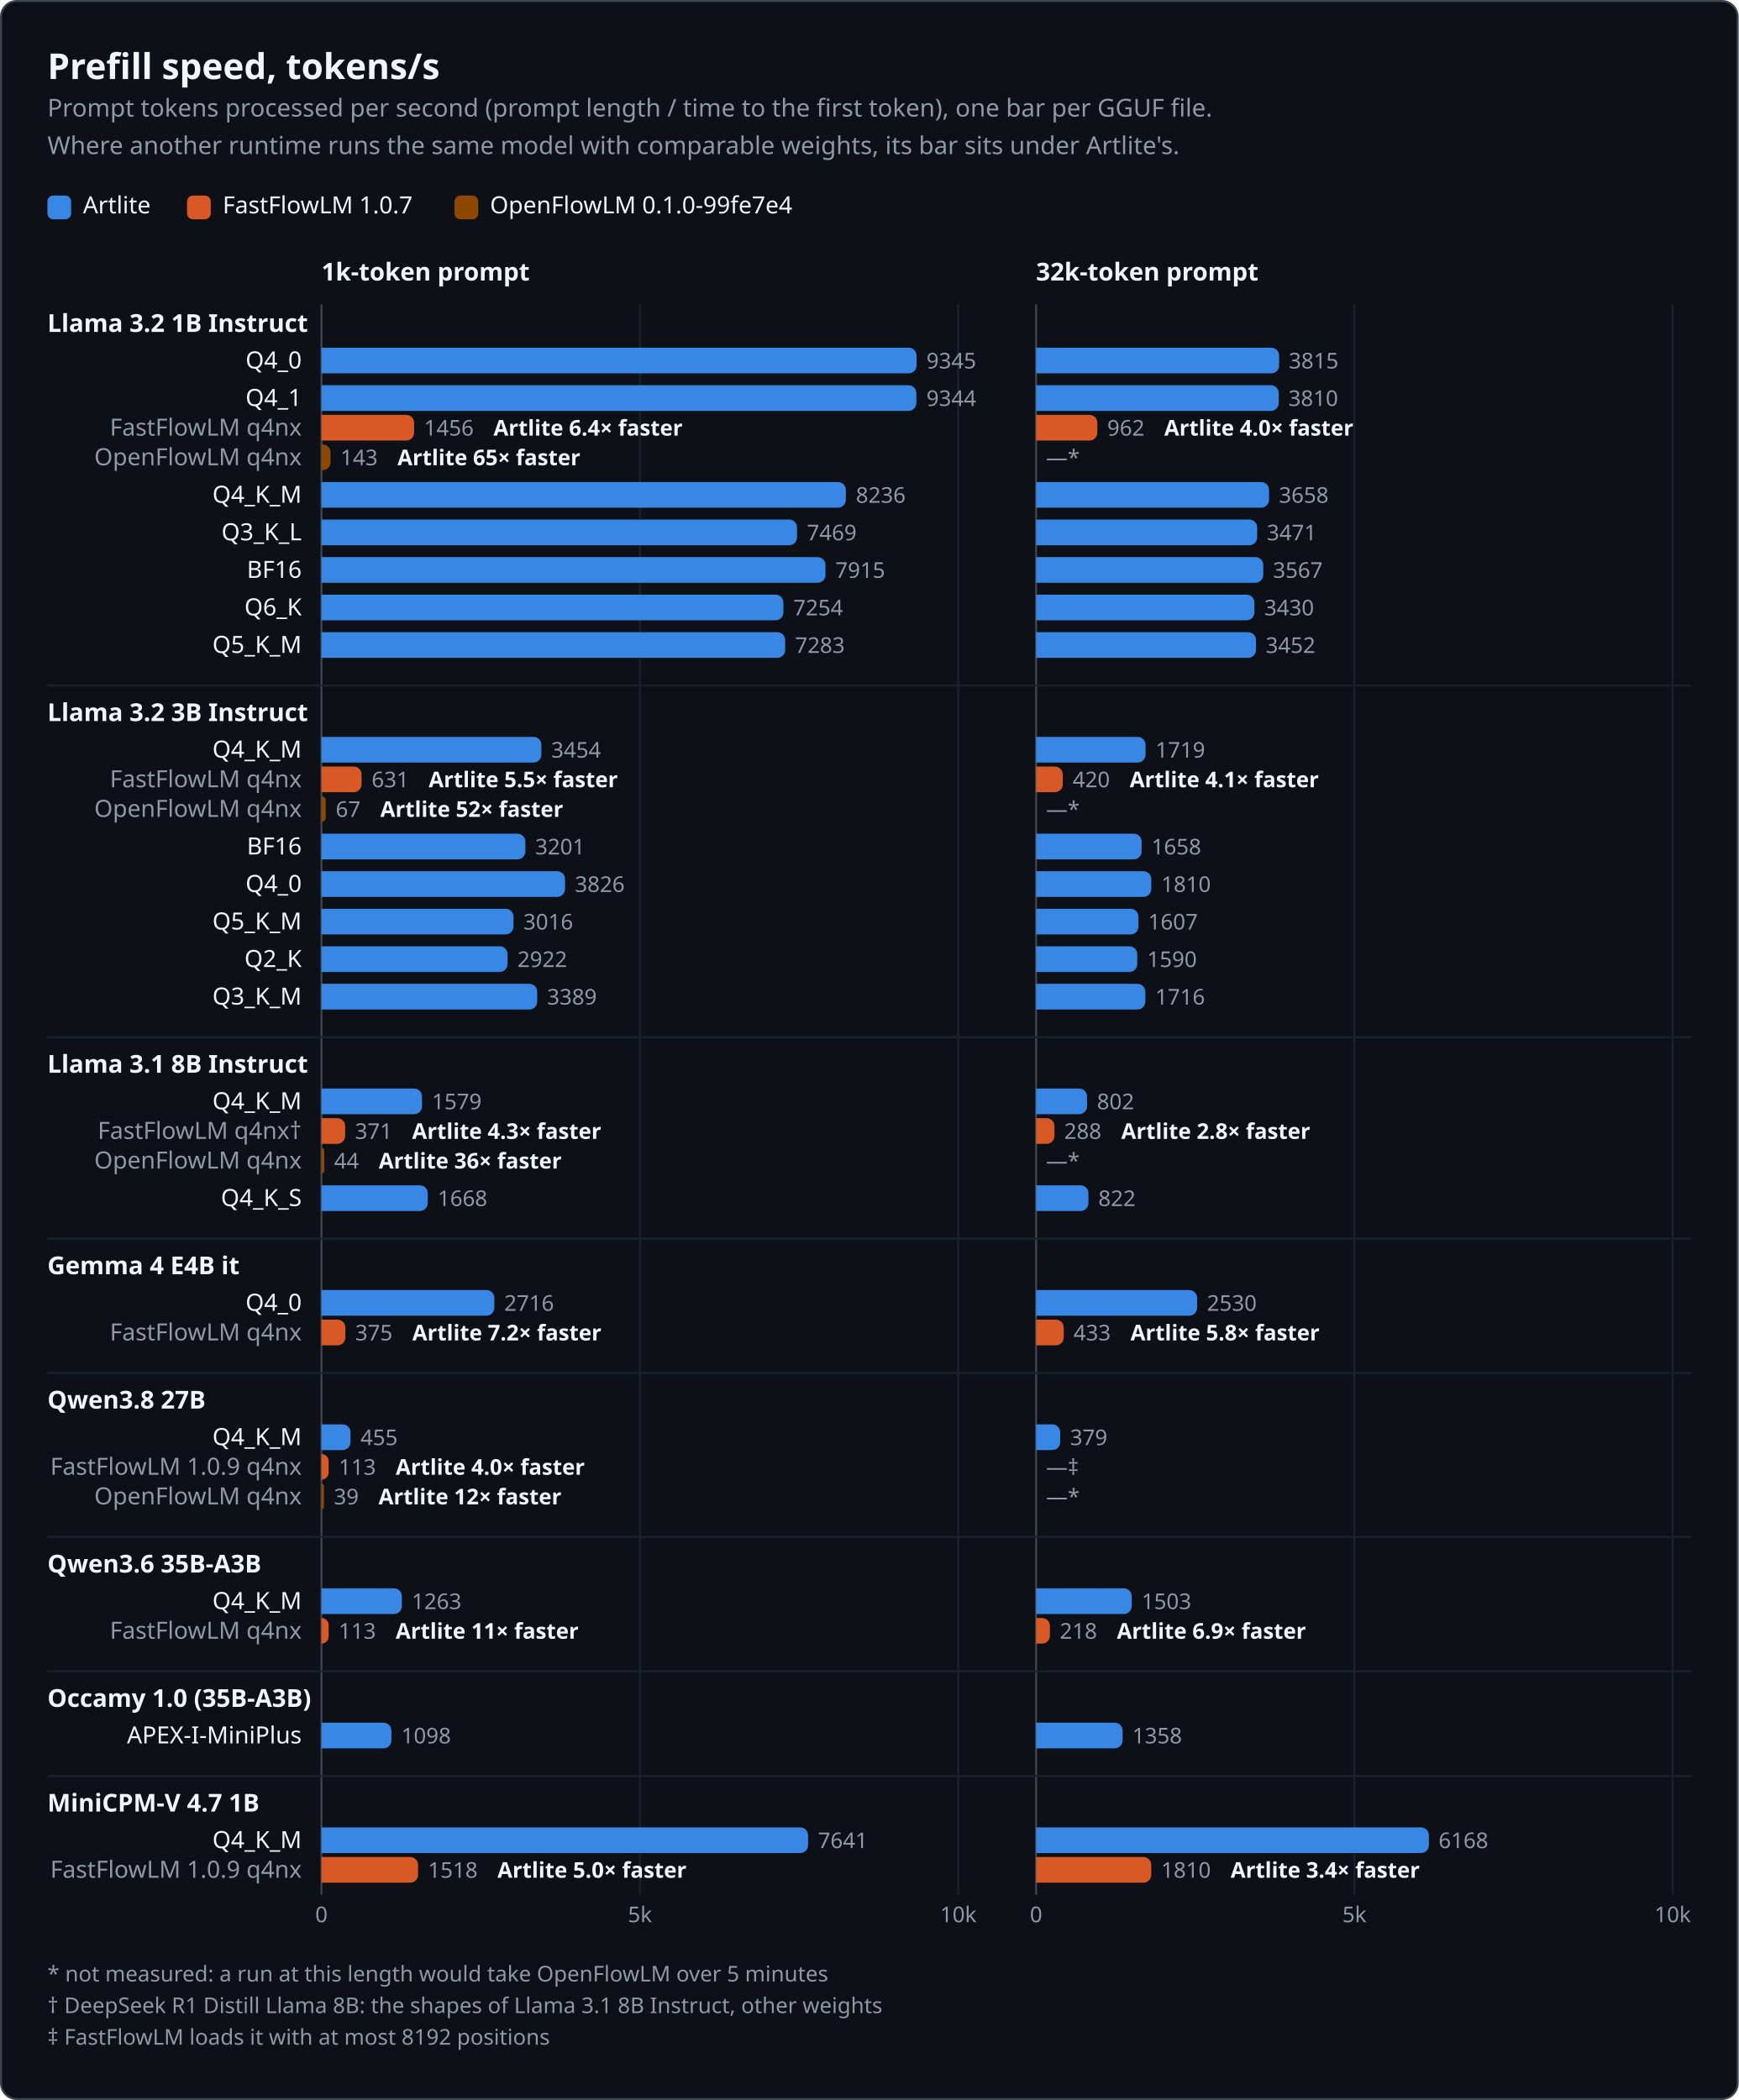
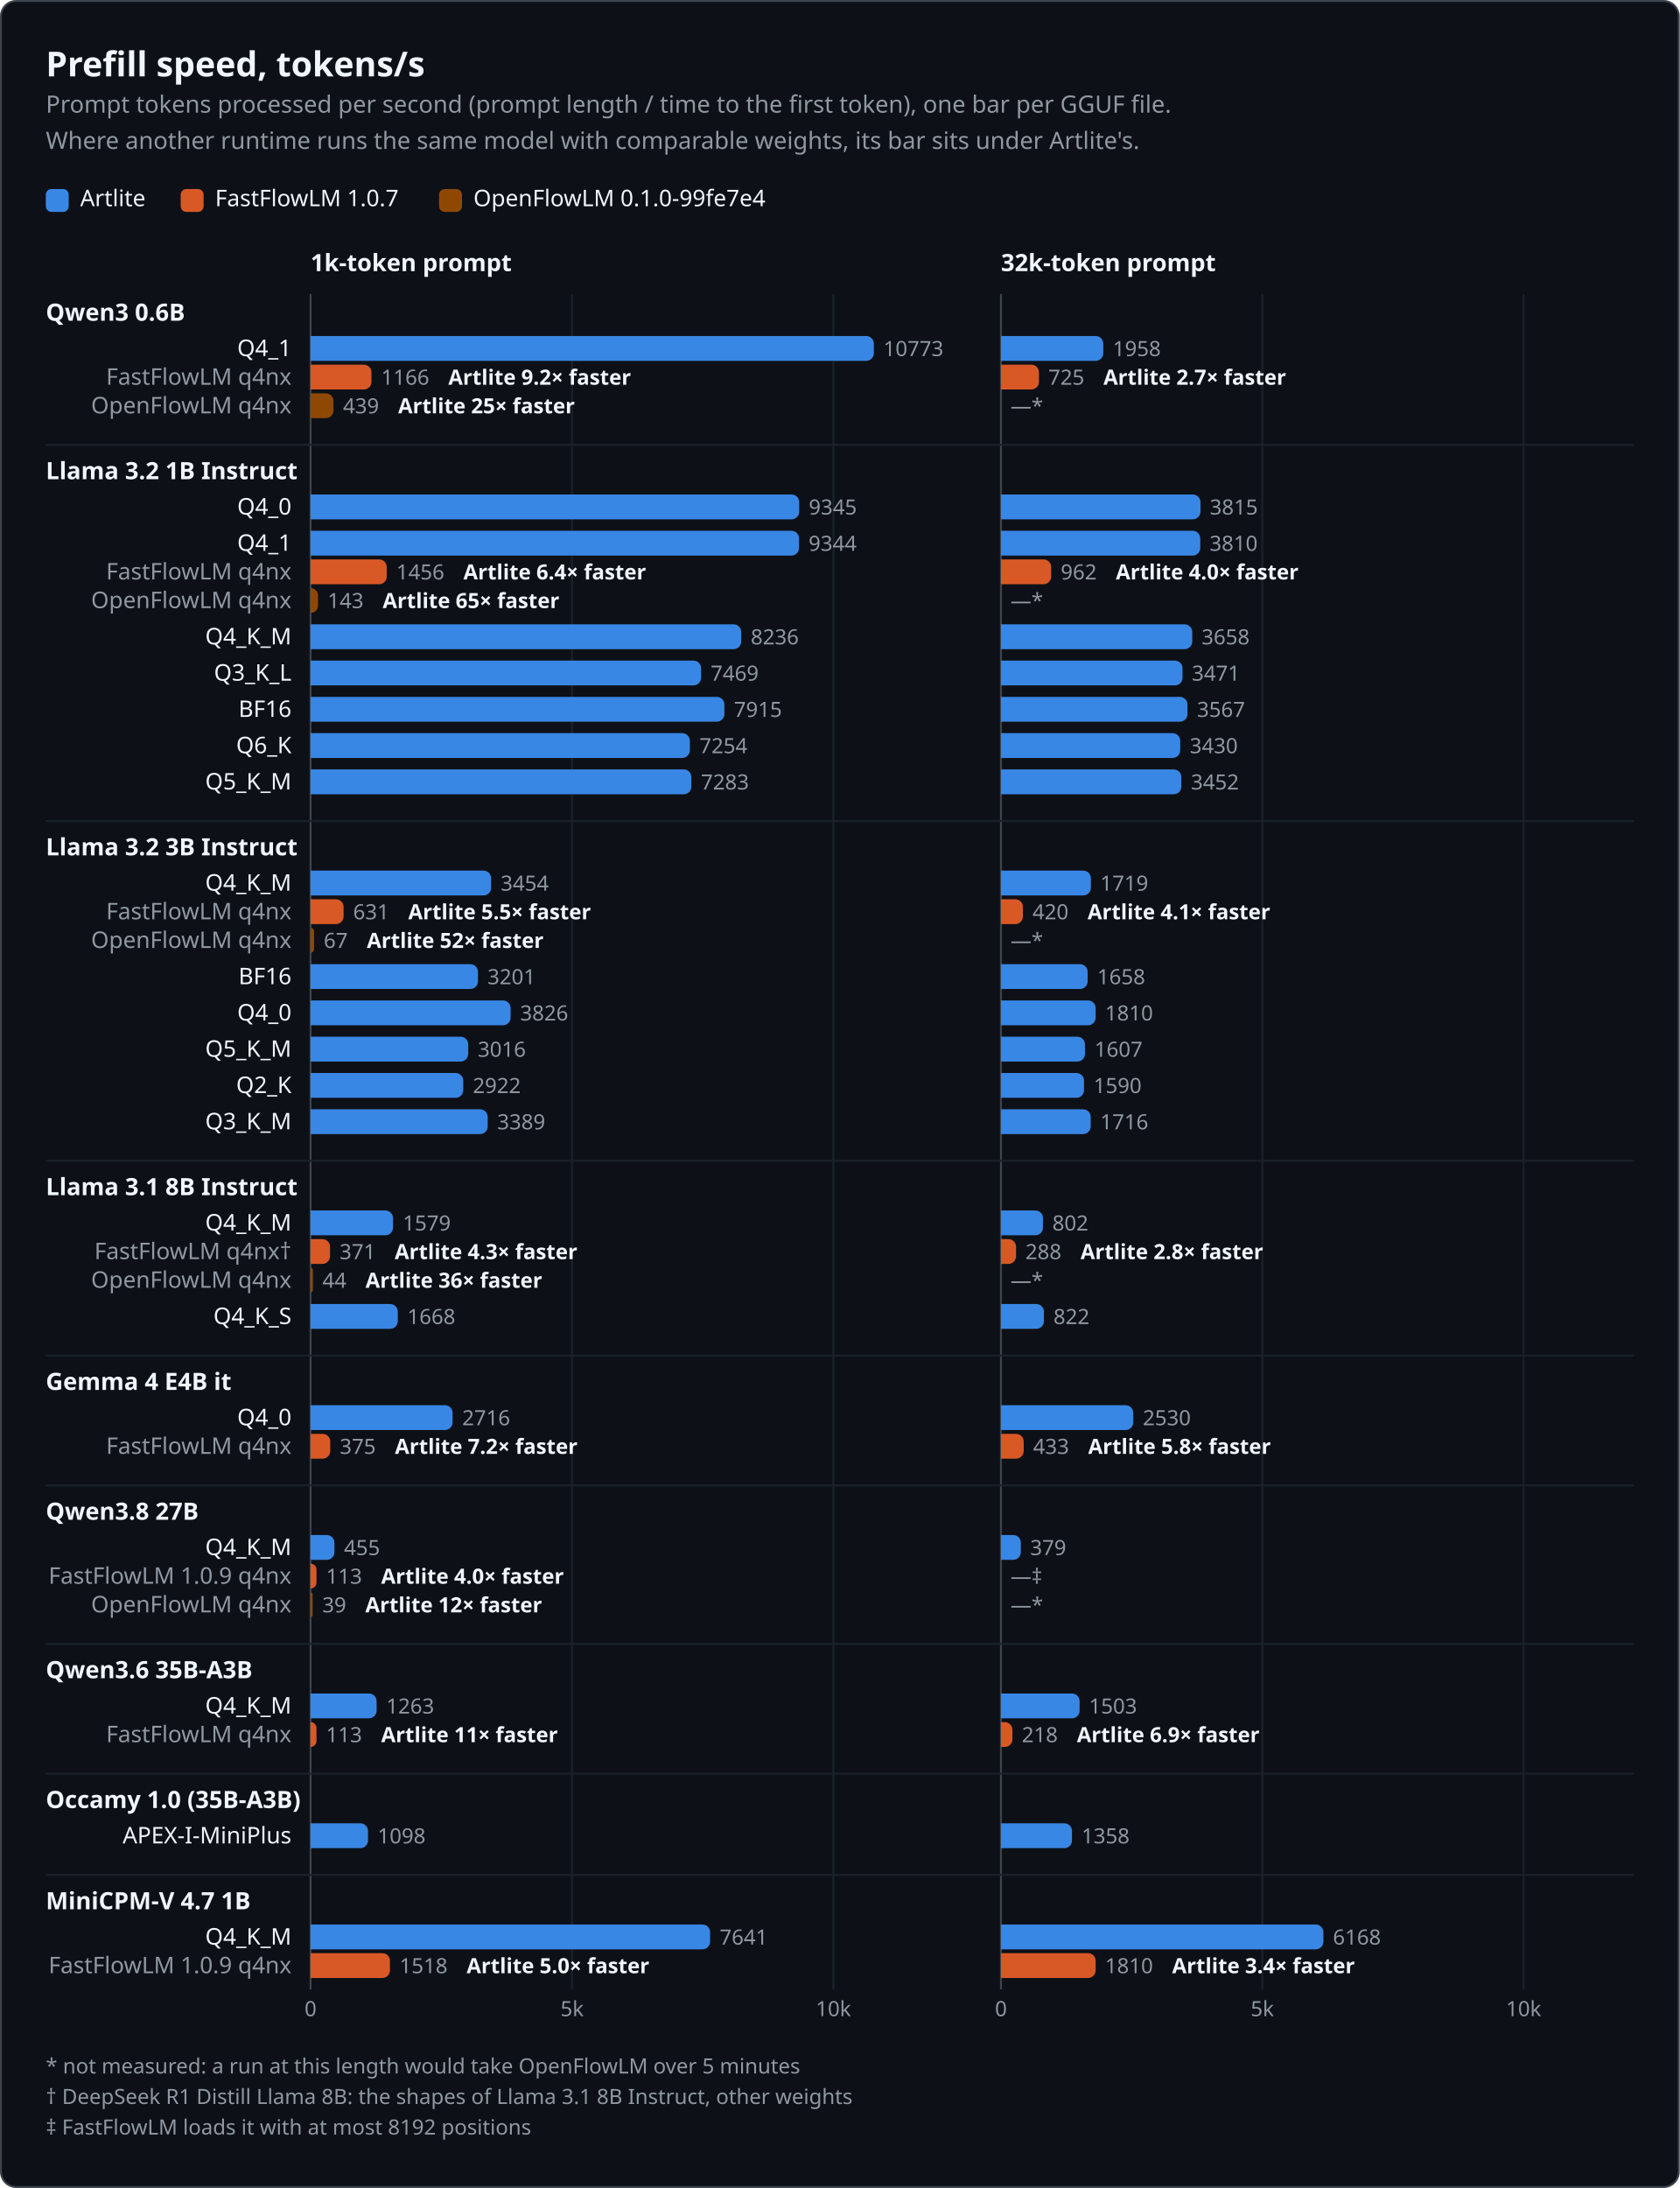
- <svg xmlns="http://www.w3.org/2000/svg" width="880" height="1063" viewBox="0 0 880 1063" role="img" aria-labelledby="t d">
+ <svg xmlns="http://www.w3.org/2000/svg" width="880" height="1146" viewBox="0 0 880 1146" role="img" aria-labelledby="t d">
  <style>text{font-family:-apple-system, BlinkMacSystemFont, "Segoe UI", "Noto Sans", Helvetica, Arial, sans-serif;font-size:11px;fill:#9198a1;font-variant-numeric:tabular-nums}.title{font-size:18px;font-weight:600;fill:#f0f6fc}.sub{font-size:12.5px}.h{font-size:12.5px;font-weight:600;fill:#f0f6fc}.lbl{font-size:12px;fill:#f0f6fc}.lbl2{font-size:12px}.strong{font-weight:600;fill:#f0f6fc}.muted{fill:#6e7681}.small{font-size:10px}.halo{paint-order:stroke;stroke:#0d1117;stroke-width:3px;stroke-linejoin:round}.grid{stroke:#1b2129}.axis{stroke:#3d444d}.guide{stroke:#2d333b}.bracket{stroke:#9198a1;fill:none}.ft{fill:#1c5cab}.detail{font-size:12px;font-weight:400;fill:#9198a1}.tile{fill:#1b2129;stroke:#9198a1;stroke-width:1}.cut{stroke:#9198a1;stroke-width:.75;fill:none}.f0{fill:#3987e5}.l0{stroke:#3987e5;stroke-width:2;fill:none;stroke-linejoin:round;stroke-linecap:round}.d0{fill:#3987e5;stroke:#0d1117;stroke-width:1.5}.b0{fill:#3987e5;fill-opacity:.16}.f1{fill:#d95926}.l1{stroke:#d95926;stroke-width:2;fill:none;stroke-linejoin:round;stroke-linecap:round}.d1{fill:#d95926;stroke:#0d1117;stroke-width:1.5}.b1{fill:#d95926;fill-opacity:.16}.f2{fill:#199e70}.l2{stroke:#199e70;stroke-width:2;fill:none;stroke-linejoin:round;stroke-linecap:round}.d2{fill:#199e70;stroke:#0d1117;stroke-width:1.5}.b2{fill:#199e70;fill-opacity:.16}.f3{fill:#8f4801}.l3{stroke:#8f4801;stroke-width:2;fill:none;stroke-linejoin:round;stroke-linecap:round}.d3{fill:#8f4801;stroke:#0d1117;stroke-width:1.5}.b3{fill:#8f4801;fill-opacity:.16}</style>
-   <rect x="0.5" y="0.5" width="879" height="1062" rx="8" fill="#0d1117" stroke="#3d444d" />
+   <rect x="0.5" y="0.5" width="879" height="1145" rx="8" fill="#0d1117" stroke="#3d444d" />
  <text x="24.0" y="40.0" class="title">Prefill speed, tokens/s</text>
  <text x="24.0" y="59.0" class="sub">Prompt tokens processed per second (prompt length / time to the first token), one bar per GGUF file.</text>
  <text x="24.0" y="78.0" class="sub">Where another runtime runs the same model with comparable weights, its bar sits under Artlite's.</text>
  <rect x="24" y="99" width="12" height="12" rx="3" class="f0" />
  <text x="42.0" y="108.0" class="lbl">Artlite</text>
  <rect x="94.672" y="99" width="12" height="12" rx="3" class="f1" />
  <text x="112.7" y="108.0" class="lbl">FastFlowLM 1.0.7</text>
  <rect x="230.036" y="99" width="12" height="12" rx="3" class="f3" />
  <text x="248.0" y="108.0" class="lbl">OpenFlowLM 0.1.0-99fe7e4</text>
  <text x="162.7" y="142.0" class="h">1k-token prompt</text>
  <text x="524.4" y="142.0" class="h">32k-token prompt</text>
-   <line x1="162.7" y1="154.0" x2="162.7" y2="959.0" class="axis" />
-   <text x="162.7" y="973.0" text-anchor="middle">0</text>
-   <line x1="323.9" y1="154.0" x2="323.9" y2="959.0" class="grid" />
-   <text x="323.9" y="973.0" text-anchor="middle">5k</text>
-   <line x1="485.0" y1="154.0" x2="485.0" y2="959.0" class="grid" />
-   <text x="485.0" y="973.0" text-anchor="middle">10k</text>
-   <line x1="524.4" y1="154.0" x2="524.4" y2="959.0" class="axis" />
-   <text x="524.4" y="973.0" text-anchor="middle">0</text>
-   <line x1="685.5" y1="154.0" x2="685.5" y2="959.0" class="grid" />
-   <text x="685.5" y="973.0" text-anchor="middle">5k</text>
-   <line x1="846.6" y1="154.0" x2="846.6" y2="959.0" class="grid" />
-   <text x="846.6" y="973.0" text-anchor="middle">10k</text>
-   <text x="24" y="168.0" class="h">Llama 3.2 1B Instruct</text>
-   <text x="152.7" y="186.5" text-anchor="end" class="lbl">Q4_0</text>
-   <path d="M162.7,176.0h297.2a4.0,4.0 0 0 1 4.0,4.0v5.0a4.0,4.0 0 0 1 -4.0,4.0h-297.2z" class="f0" />
-   <text x="468.9" y="186.5">9345</text>
-   <path d="M524.4,176.0h119.0a4.0,4.0 0 0 1 4.0,4.0v5.0a4.0,4.0 0 0 1 -4.0,4.0h-119.0z" class="f0" />
-   <text x="652.3" y="186.5">3815</text>
-   <text x="152.7" y="205.5" text-anchor="end" class="lbl">Q4_1</text>
-   <path d="M162.7,195.0h297.1a4.0,4.0 0 0 1 4.0,4.0v5.0a4.0,4.0 0 0 1 -4.0,4.0h-297.1z" class="f0" />
-   <text x="468.9" y="205.5">9344</text>
-   <path d="M524.4,195.0h118.8a4.0,4.0 0 0 1 4.0,4.0v5.0a4.0,4.0 0 0 1 -4.0,4.0h-118.8z" class="f0" />
-   <text x="652.1" y="205.5">3810</text>
-   <text x="152.7" y="220.5" text-anchor="end" class="lbl2">FastFlowLM q4nx</text>
-   <path d="M162.7,210.0h42.9a4.0,4.0 0 0 1 4.0,4.0v5.0a4.0,4.0 0 0 1 -4.0,4.0h-42.9z" class="f1" />
-   <text x="214.6" y="220.5">1456<tspan dx="10" class="strong">Artlite 6.4× faster</tspan>
-   </text>
-   <path d="M524.4,210.0h27.0a4.0,4.0 0 0 1 4.0,4.0v5.0a4.0,4.0 0 0 1 -4.0,4.0h-27.0z" class="f1" />
-   <text x="560.4" y="220.5">962<tspan dx="10" class="strong">Artlite 4.0× faster</tspan>
-   </text>
-   <text x="152.7" y="235.5" text-anchor="end" class="lbl2">OpenFlowLM q4nx</text>
-   <path d="M162.7,225.0h0.6a4.0,4.0 0 0 1 4.0,4.0v5.0a4.0,4.0 0 0 1 -4.0,4.0h-0.6z" class="f3" />
-   <text x="172.3" y="235.5">143<tspan dx="10" class="strong">Artlite 65× faster</tspan>
-   </text>
-   <text x="529.4" y="235.5">—*</text>
-   <text x="152.7" y="254.5" text-anchor="end" class="lbl">Q4_K_M</text>
-   <path d="M162.7,244.0h261.4a4.0,4.0 0 0 1 4.0,4.0v5.0a4.0,4.0 0 0 1 -4.0,4.0h-261.4z" class="f0" />
-   <text x="433.2" y="254.5">8236</text>
-   <path d="M524.4,244.0h113.9a4.0,4.0 0 0 1 4.0,4.0v5.0a4.0,4.0 0 0 1 -4.0,4.0h-113.9z" class="f0" />
-   <text x="647.3" y="254.5">3658</text>
-   <text x="152.7" y="273.5" text-anchor="end" class="lbl">Q3_K_L</text>
-   <path d="M162.7,263.0h236.7a4.0,4.0 0 0 1 4.0,4.0v5.0a4.0,4.0 0 0 1 -4.0,4.0h-236.7z" class="f0" />
-   <text x="408.4" y="273.5">7469</text>
-   <path d="M524.4,263.0h107.9a4.0,4.0 0 0 1 4.0,4.0v5.0a4.0,4.0 0 0 1 -4.0,4.0h-107.9z" class="f0" />
-   <text x="641.2" y="273.5">3471</text>
-   <text x="152.7" y="292.5" text-anchor="end" class="lbl">BF16</text>
-   <path d="M162.7,282.0h251.1a4.0,4.0 0 0 1 4.0,4.0v5.0a4.0,4.0 0 0 1 -4.0,4.0h-251.1z" class="f0" />
-   <text x="422.8" y="292.5">7915</text>
-   <path d="M524.4,282.0h111.0a4.0,4.0 0 0 1 4.0,4.0v5.0a4.0,4.0 0 0 1 -4.0,4.0h-111.0z" class="f0" />
-   <text x="644.3" y="292.5">3567</text>
-   <text x="152.7" y="311.5" text-anchor="end" class="lbl">Q6_K</text>
-   <path d="M162.7,301.0h229.8a4.0,4.0 0 0 1 4.0,4.0v5.0a4.0,4.0 0 0 1 -4.0,4.0h-229.8z" class="f0" />
-   <text x="401.5" y="311.5">7254</text>
-   <path d="M524.4,301.0h106.5a4.0,4.0 0 0 1 4.0,4.0v5.0a4.0,4.0 0 0 1 -4.0,4.0h-106.5z" class="f0" />
-   <text x="639.9" y="311.5">3430</text>
-   <text x="152.7" y="330.5" text-anchor="end" class="lbl">Q5_K_M</text>
-   <path d="M162.7,320.0h230.7a4.0,4.0 0 0 1 4.0,4.0v5.0a4.0,4.0 0 0 1 -4.0,4.0h-230.7z" class="f0" />
-   <text x="402.4" y="330.5">7283</text>
-   <path d="M524.4,320.0h107.3a4.0,4.0 0 0 1 4.0,4.0v5.0a4.0,4.0 0 0 1 -4.0,4.0h-107.3z" class="f0" />
-   <text x="640.6" y="330.5">3452</text>
-   <line x1="24" y1="347.0" x2="856" y2="347.0" class="grid" />
-   <text x="24" y="365.0" class="h">Llama 3.2 3B Instruct</text>
-   <text x="152.7" y="383.5" text-anchor="end" class="lbl">Q4_K_M</text>
-   <path d="M162.7,373.0h107.3a4.0,4.0 0 0 1 4.0,4.0v5.0a4.0,4.0 0 0 1 -4.0,4.0h-107.3z" class="f0" />
-   <text x="279.0" y="383.5">3454</text>
-   <path d="M524.4,373.0h51.4a4.0,4.0 0 0 1 4.0,4.0v5.0a4.0,4.0 0 0 1 -4.0,4.0h-51.4z" class="f0" />
-   <text x="584.8" y="383.5">1719</text>
-   <text x="152.7" y="398.5" text-anchor="end" class="lbl2">FastFlowLM q4nx</text>
-   <path d="M162.7,388.0h16.3a4.0,4.0 0 0 1 4.0,4.0v5.0a4.0,4.0 0 0 1 -4.0,4.0h-16.3z" class="f1" />
-   <text x="188.1" y="398.5">631<tspan dx="10" class="strong">Artlite 5.5× faster</tspan>
-   </text>
-   <path d="M524.4,388.0h9.5a4.0,4.0 0 0 1 4.0,4.0v5.0a4.0,4.0 0 0 1 -4.0,4.0h-9.5z" class="f1" />
-   <text x="542.9" y="398.5">420<tspan dx="10" class="strong">Artlite 4.1× faster</tspan>
-   </text>
-   <text x="152.7" y="413.5" text-anchor="end" class="lbl2">OpenFlowLM q4nx</text>
-   <path d="M162.7,403.0h0.0a2.159,2.159 0 0 1 2.159,2.159v8.7a2.159,2.159 0 0 1 -2.159,2.159h0.0z" class="f3" />
-   <text x="169.9" y="413.5">67<tspan dx="10" class="strong">Artlite 52× faster</tspan>
-   </text>
-   <text x="529.4" y="413.5">—*</text>
-   <text x="152.7" y="432.5" text-anchor="end" class="lbl">BF16</text>
-   <path d="M162.7,422.0h99.2a4.0,4.0 0 0 1 4.0,4.0v5.0a4.0,4.0 0 0 1 -4.0,4.0h-99.2z" class="f0" />
-   <text x="270.9" y="432.5">3201</text>
-   <path d="M524.4,422.0h49.4a4.0,4.0 0 0 1 4.0,4.0v5.0a4.0,4.0 0 0 1 -4.0,4.0h-49.4z" class="f0" />
-   <text x="582.8" y="432.5">1658</text>
-   <text x="152.7" y="451.5" text-anchor="end" class="lbl">Q4_0</text>
-   <path d="M162.7,441.0h119.3a4.0,4.0 0 0 1 4.0,4.0v5.0a4.0,4.0 0 0 1 -4.0,4.0h-119.3z" class="f0" />
-   <text x="291.0" y="451.5">3826</text>
-   <path d="M524.4,441.0h54.3a4.0,4.0 0 0 1 4.0,4.0v5.0a4.0,4.0 0 0 1 -4.0,4.0h-54.3z" class="f0" />
-   <text x="587.7" y="451.5">1810</text>
-   <text x="152.7" y="470.5" text-anchor="end" class="lbl">Q5_K_M</text>
-   <path d="M162.7,460.0h93.2a4.0,4.0 0 0 1 4.0,4.0v5.0a4.0,4.0 0 0 1 -4.0,4.0h-93.2z" class="f0" />
-   <text x="264.9" y="470.5">3016</text>
-   <path d="M524.4,460.0h47.8a4.0,4.0 0 0 1 4.0,4.0v5.0a4.0,4.0 0 0 1 -4.0,4.0h-47.8z" class="f0" />
-   <text x="581.1" y="470.5">1607</text>
-   <text x="152.7" y="489.5" text-anchor="end" class="lbl">Q2_K</text>
-   <path d="M162.7,479.0h90.2a4.0,4.0 0 0 1 4.0,4.0v5.0a4.0,4.0 0 0 1 -4.0,4.0h-90.2z" class="f0" />
-   <text x="261.9" y="489.5">2922</text>
-   <path d="M524.4,479.0h47.2a4.0,4.0 0 0 1 4.0,4.0v5.0a4.0,4.0 0 0 1 -4.0,4.0h-47.2z" class="f0" />
-   <text x="580.6" y="489.5">1590</text>
-   <text x="152.7" y="508.5" text-anchor="end" class="lbl">Q3_K_M</text>
-   <path d="M162.7,498.0h105.2a4.0,4.0 0 0 1 4.0,4.0v5.0a4.0,4.0 0 0 1 -4.0,4.0h-105.2z" class="f0" />
-   <text x="276.9" y="508.5">3389</text>
-   <path d="M524.4,498.0h51.3a4.0,4.0 0 0 1 4.0,4.0v5.0a4.0,4.0 0 0 1 -4.0,4.0h-51.3z" class="f0" />
-   <text x="584.7" y="508.5">1716</text>
-   <line x1="24" y1="525.0" x2="856" y2="525.0" class="grid" />
-   <text x="24" y="543.0" class="h">Llama 3.1 8B Instruct</text>
-   <text x="152.7" y="561.5" text-anchor="end" class="lbl">Q4_K_M</text>
-   <path d="M162.7,551.0h46.9a4.0,4.0 0 0 1 4.0,4.0v5.0a4.0,4.0 0 0 1 -4.0,4.0h-46.9z" class="f0" />
-   <text x="218.6" y="561.5">1579</text>
-   <path d="M524.4,551.0h21.8a4.0,4.0 0 0 1 4.0,4.0v5.0a4.0,4.0 0 0 1 -4.0,4.0h-21.8z" class="f0" />
-   <text x="555.2" y="561.5">802</text>
-   <text x="152.7" y="576.5" text-anchor="end" class="lbl2">FastFlowLM q4nx†</text>
-   <path d="M162.7,566.0h8.0a4.0,4.0 0 0 1 4.0,4.0v5.0a4.0,4.0 0 0 1 -4.0,4.0h-8.0z" class="f1" />
-   <text x="179.7" y="576.5">371<tspan dx="10" class="strong">Artlite 4.3× faster</tspan>
-   </text>
-   <path d="M524.4,566.0h5.3a4.0,4.0 0 0 1 4.0,4.0v5.0a4.0,4.0 0 0 1 -4.0,4.0h-5.3z" class="f1" />
-   <text x="538.6" y="576.5">288<tspan dx="10" class="strong">Artlite 2.8× faster</tspan>
-   </text>
-   <text x="152.7" y="591.5" text-anchor="end" class="lbl2">OpenFlowLM q4nx</text>
-   <path d="M162.7,581.0h0.0a1.418,1.418 0 0 1 1.418,1.418v10.2a1.418,1.418 0 0 1 -1.418,1.418h0.0z" class="f3" />
-   <text x="169.1" y="591.5">44<tspan dx="10" class="strong">Artlite 36× faster</tspan>
-   </text>
-   <text x="529.4" y="591.5">—*</text>
-   <text x="152.7" y="610.5" text-anchor="end" class="lbl">Q4_K_S</text>
-   <path d="M162.7,600.0h49.8a4.0,4.0 0 0 1 4.0,4.0v5.0a4.0,4.0 0 0 1 -4.0,4.0h-49.8z" class="f0" />
-   <text x="221.5" y="610.5">1668</text>
-   <path d="M524.4,600.0h22.5a4.0,4.0 0 0 1 4.0,4.0v5.0a4.0,4.0 0 0 1 -4.0,4.0h-22.5z" class="f0" />
-   <text x="555.9" y="610.5">822</text>
-   <line x1="24" y1="627.0" x2="856" y2="627.0" class="grid" />
-   <text x="24" y="645.0" class="h">Gemma 4 E4B it</text>
-   <text x="152.7" y="663.5" text-anchor="end" class="lbl">Q4_0</text>
-   <path d="M162.7,653.0h83.5a4.0,4.0 0 0 1 4.0,4.0v5.0a4.0,4.0 0 0 1 -4.0,4.0h-83.5z" class="f0" />
-   <text x="255.2" y="663.5">2716</text>
-   <path d="M524.4,653.0h77.5a4.0,4.0 0 0 1 4.0,4.0v5.0a4.0,4.0 0 0 1 -4.0,4.0h-77.5z" class="f0" />
-   <text x="610.9" y="663.5">2530</text>
-   <text x="152.7" y="678.5" text-anchor="end" class="lbl2">FastFlowLM q4nx</text>
-   <path d="M162.7,668.0h8.1a4.0,4.0 0 0 1 4.0,4.0v5.0a4.0,4.0 0 0 1 -4.0,4.0h-8.1z" class="f1" />
-   <text x="179.8" y="678.5">375<tspan dx="10" class="strong">Artlite 7.2× faster</tspan>
-   </text>
-   <path d="M524.4,668.0h10.0a4.0,4.0 0 0 1 4.0,4.0v5.0a4.0,4.0 0 0 1 -4.0,4.0h-10.0z" class="f1" />
-   <text x="543.3" y="678.5">433<tspan dx="10" class="strong">Artlite 5.8× faster</tspan>
-   </text>
-   <line x1="24" y1="695.0" x2="856" y2="695.0" class="grid" />
-   <text x="24" y="713.0" class="h">Qwen3.8 27B</text>
-   <text x="152.7" y="731.5" text-anchor="end" class="lbl">Q4_K_M</text>
-   <path d="M162.7,721.0h10.7a4.0,4.0 0 0 1 4.0,4.0v5.0a4.0,4.0 0 0 1 -4.0,4.0h-10.7z" class="f0" />
-   <text x="182.4" y="731.5">455</text>
-   <path d="M524.4,721.0h8.2a4.0,4.0 0 0 1 4.0,4.0v5.0a4.0,4.0 0 0 1 -4.0,4.0h-8.2z" class="f0" />
-   <text x="541.6" y="731.5">379</text>
-   <text x="152.7" y="746.5" text-anchor="end" class="lbl2">FastFlowLM 1.0.9 q4nx</text>
-   <path d="M162.7,736.0h0.0a3.642,3.642 0 0 1 3.642,3.642v5.7a3.642,3.642 0 0 1 -3.642,3.642h0.0z" class="f1" />
-   <text x="171.4" y="746.5">113<tspan dx="10" class="strong">Artlite 4.0× faster</tspan>
-   </text>
-   <text x="529.4" y="746.5">—‡</text>
-   <text x="152.7" y="761.5" text-anchor="end" class="lbl2">OpenFlowLM q4nx</text>
-   <path d="M162.7,751.0h0.0a1.257,1.257 0 0 1 1.257,1.257v10.5a1.257,1.257 0 0 1 -1.257,1.257h0.0z" class="f3" />
-   <text x="169.0" y="761.5">39<tspan dx="10" class="strong">Artlite 12× faster</tspan>
-   </text>
-   <text x="529.4" y="761.5">—*</text>
+   <line x1="162.7" y1="154.0" x2="162.7" y2="1042.0" class="axis" />
+   <text x="162.7" y="1056.0" text-anchor="middle">0</text>
+   <line x1="299.7" y1="154.0" x2="299.7" y2="1042.0" class="grid" />
+   <text x="299.7" y="1056.0" text-anchor="middle">5k</text>
+   <line x1="436.6" y1="154.0" x2="436.6" y2="1042.0" class="grid" />
+   <text x="436.6" y="1056.0" text-anchor="middle">10k</text>
+   <line x1="524.4" y1="154.0" x2="524.4" y2="1042.0" class="axis" />
+   <text x="524.4" y="1056.0" text-anchor="middle">0</text>
+   <line x1="661.3" y1="154.0" x2="661.3" y2="1042.0" class="grid" />
+   <text x="661.3" y="1056.0" text-anchor="middle">5k</text>
+   <line x1="798.2" y1="154.0" x2="798.2" y2="1042.0" class="grid" />
+   <text x="798.2" y="1056.0" text-anchor="middle">10k</text>
+   <text x="24" y="168.0" class="h">Qwen3 0.6B</text>
+   <text x="152.7" y="186.5" text-anchor="end" class="lbl">Q4_1</text>
+   <path d="M162.7,176.0h291.1a4.0,4.0 0 0 1 4.0,4.0v5.0a4.0,4.0 0 0 1 -4.0,4.0h-291.1z" class="f0" />
+   <text x="462.8" y="186.5">10773</text>
+   <path d="M524.4,176.0h49.6a4.0,4.0 0 0 1 4.0,4.0v5.0a4.0,4.0 0 0 1 -4.0,4.0h-49.6z" class="f0" />
+   <text x="583.0" y="186.5">1958</text>
+   <text x="152.7" y="201.5" text-anchor="end" class="lbl2">FastFlowLM q4nx</text>
+   <path d="M162.7,191.0h27.9a4.0,4.0 0 0 1 4.0,4.0v5.0a4.0,4.0 0 0 1 -4.0,4.0h-27.9z" class="f1" />
+   <text x="199.7" y="201.5">1166<tspan dx="10" class="strong">Artlite 9.2× faster</tspan>
+   </text>
+   <path d="M524.4,191.0h15.9a4.0,4.0 0 0 1 4.0,4.0v5.0a4.0,4.0 0 0 1 -4.0,4.0h-15.9z" class="f1" />
+   <text x="549.2" y="201.5">725<tspan dx="10" class="strong">Artlite 2.7× faster</tspan>
+   </text>
+   <text x="152.7" y="216.5" text-anchor="end" class="lbl2">OpenFlowLM q4nx</text>
+   <path d="M162.7,206.0h8.0a4.0,4.0 0 0 1 4.0,4.0v5.0a4.0,4.0 0 0 1 -4.0,4.0h-8.0z" class="f3" />
+   <text x="179.7" y="216.5">439<tspan dx="10" class="strong">Artlite 25× faster</tspan>
+   </text>
+   <text x="529.4" y="216.5">—*</text>
+   <line x1="24" y1="233.0" x2="856" y2="233.0" class="grid" />
+   <text x="24" y="251.0" class="h">Llama 3.2 1B Instruct</text>
+   <text x="152.7" y="269.5" text-anchor="end" class="lbl">Q4_0</text>
+   <path d="M162.7,259.0h252.0a4.0,4.0 0 0 1 4.0,4.0v5.0a4.0,4.0 0 0 1 -4.0,4.0h-252.0z" class="f0" />
+   <text x="423.7" y="269.5">9345</text>
+   <path d="M524.4,259.0h100.5a4.0,4.0 0 0 1 4.0,4.0v5.0a4.0,4.0 0 0 1 -4.0,4.0h-100.5z" class="f0" />
+   <text x="633.8" y="269.5">3815</text>
+   <text x="152.7" y="288.5" text-anchor="end" class="lbl">Q4_1</text>
+   <path d="M162.7,278.0h251.9a4.0,4.0 0 0 1 4.0,4.0v5.0a4.0,4.0 0 0 1 -4.0,4.0h-251.9z" class="f0" />
+   <text x="423.6" y="288.5">9344</text>
+   <path d="M524.4,278.0h100.4a4.0,4.0 0 0 1 4.0,4.0v5.0a4.0,4.0 0 0 1 -4.0,4.0h-100.4z" class="f0" />
+   <text x="633.7" y="288.5">3810</text>
+   <text x="152.7" y="303.5" text-anchor="end" class="lbl2">FastFlowLM q4nx</text>
+   <path d="M162.7,293.0h35.9a4.0,4.0 0 0 1 4.0,4.0v5.0a4.0,4.0 0 0 1 -4.0,4.0h-35.9z" class="f1" />
+   <text x="207.6" y="303.5">1456<tspan dx="10" class="strong">Artlite 6.4× faster</tspan>
+   </text>
+   <path d="M524.4,293.0h22.3a4.0,4.0 0 0 1 4.0,4.0v5.0a4.0,4.0 0 0 1 -4.0,4.0h-22.3z" class="f1" />
+   <text x="555.7" y="303.5">962<tspan dx="10" class="strong">Artlite 4.0× faster</tspan>
+   </text>
+   <text x="152.7" y="318.5" text-anchor="end" class="lbl2">OpenFlowLM q4nx</text>
+   <path d="M162.7,308.0h0.0a3.917,3.917 0 0 1 3.917,3.917v5.2a3.917,3.917 0 0 1 -3.917,3.917h0.0z" class="f3" />
+   <text x="171.6" y="318.5">143<tspan dx="10" class="strong">Artlite 65× faster</tspan>
+   </text>
+   <text x="529.4" y="318.5">—*</text>
+   <text x="152.7" y="337.5" text-anchor="end" class="lbl">Q4_K_M</text>
+   <path d="M162.7,327.0h221.6a4.0,4.0 0 0 1 4.0,4.0v5.0a4.0,4.0 0 0 1 -4.0,4.0h-221.6z" class="f0" />
+   <text x="393.3" y="337.5">8236</text>
+   <path d="M524.4,327.0h96.2a4.0,4.0 0 0 1 4.0,4.0v5.0a4.0,4.0 0 0 1 -4.0,4.0h-96.2z" class="f0" />
+   <text x="629.5" y="337.5">3658</text>
+   <text x="152.7" y="356.5" text-anchor="end" class="lbl">Q3_K_L</text>
+   <path d="M162.7,346.0h200.6a4.0,4.0 0 0 1 4.0,4.0v5.0a4.0,4.0 0 0 1 -4.0,4.0h-200.6z" class="f0" />
+   <text x="372.3" y="356.5">7469</text>
+   <path d="M524.4,346.0h91.1a4.0,4.0 0 0 1 4.0,4.0v5.0a4.0,4.0 0 0 1 -4.0,4.0h-91.1z" class="f0" />
+   <text x="624.4" y="356.5">3471</text>
+   <text x="152.7" y="375.5" text-anchor="end" class="lbl">BF16</text>
+   <path d="M162.7,365.0h212.8a4.0,4.0 0 0 1 4.0,4.0v5.0a4.0,4.0 0 0 1 -4.0,4.0h-212.8z" class="f0" />
+   <text x="384.5" y="375.5">7915</text>
+   <path d="M524.4,365.0h93.7a4.0,4.0 0 0 1 4.0,4.0v5.0a4.0,4.0 0 0 1 -4.0,4.0h-93.7z" class="f0" />
+   <text x="627.1" y="375.5">3567</text>
+   <text x="152.7" y="394.5" text-anchor="end" class="lbl">Q6_K</text>
+   <path d="M162.7,384.0h194.7a4.0,4.0 0 0 1 4.0,4.0v5.0a4.0,4.0 0 0 1 -4.0,4.0h-194.7z" class="f0" />
+   <text x="366.4" y="394.5">7254</text>
+   <path d="M524.4,384.0h89.9a4.0,4.0 0 0 1 4.0,4.0v5.0a4.0,4.0 0 0 1 -4.0,4.0h-89.9z" class="f0" />
+   <text x="623.3" y="394.5">3430</text>
+   <text x="152.7" y="413.5" text-anchor="end" class="lbl">Q5_K_M</text>
+   <path d="M162.7,403.0h195.5a4.0,4.0 0 0 1 4.0,4.0v5.0a4.0,4.0 0 0 1 -4.0,4.0h-195.5z" class="f0" />
+   <text x="367.2" y="413.5">7283</text>
+   <path d="M524.4,403.0h90.5a4.0,4.0 0 0 1 4.0,4.0v5.0a4.0,4.0 0 0 1 -4.0,4.0h-90.5z" class="f0" />
+   <text x="623.9" y="413.5">3452</text>
+   <line x1="24" y1="430.0" x2="856" y2="430.0" class="grid" />
+   <text x="24" y="448.0" class="h">Llama 3.2 3B Instruct</text>
+   <text x="152.7" y="466.5" text-anchor="end" class="lbl">Q4_K_M</text>
+   <path d="M162.7,456.0h90.6a4.0,4.0 0 0 1 4.0,4.0v5.0a4.0,4.0 0 0 1 -4.0,4.0h-90.6z" class="f0" />
+   <text x="262.3" y="466.5">3454</text>
+   <path d="M524.4,456.0h43.1a4.0,4.0 0 0 1 4.0,4.0v5.0a4.0,4.0 0 0 1 -4.0,4.0h-43.1z" class="f0" />
+   <text x="576.4" y="466.5">1719</text>
+   <text x="152.7" y="481.5" text-anchor="end" class="lbl2">FastFlowLM q4nx</text>
+   <path d="M162.7,471.0h13.3a4.0,4.0 0 0 1 4.0,4.0v5.0a4.0,4.0 0 0 1 -4.0,4.0h-13.3z" class="f1" />
+   <text x="185.0" y="481.5">631<tspan dx="10" class="strong">Artlite 5.5× faster</tspan>
+   </text>
+   <path d="M524.4,471.0h7.5a4.0,4.0 0 0 1 4.0,4.0v5.0a4.0,4.0 0 0 1 -4.0,4.0h-7.5z" class="f1" />
+   <text x="540.9" y="481.5">420<tspan dx="10" class="strong">Artlite 4.1× faster</tspan>
+   </text>
+   <text x="152.7" y="496.5" text-anchor="end" class="lbl2">OpenFlowLM q4nx</text>
+   <path d="M162.7,486.0h0.0a1.835,1.835 0 0 1 1.835,1.835v9.3a1.835,1.835 0 0 1 -1.835,1.835h0.0z" class="f3" />
+   <text x="169.6" y="496.5">67<tspan dx="10" class="strong">Artlite 52× faster</tspan>
+   </text>
+   <text x="529.4" y="496.5">—*</text>
+   <text x="152.7" y="515.5" text-anchor="end" class="lbl">BF16</text>
+   <path d="M162.7,505.0h83.7a4.0,4.0 0 0 1 4.0,4.0v5.0a4.0,4.0 0 0 1 -4.0,4.0h-83.7z" class="f0" />
+   <text x="255.4" y="515.5">3201</text>
+   <path d="M524.4,505.0h41.4a4.0,4.0 0 0 1 4.0,4.0v5.0a4.0,4.0 0 0 1 -4.0,4.0h-41.4z" class="f0" />
+   <text x="574.8" y="515.5">1658</text>
+   <text x="152.7" y="534.5" text-anchor="end" class="lbl">Q4_0</text>
+   <path d="M162.7,524.0h100.8a4.0,4.0 0 0 1 4.0,4.0v5.0a4.0,4.0 0 0 1 -4.0,4.0h-100.8z" class="f0" />
+   <text x="272.5" y="534.5">3826</text>
+   <path d="M524.4,524.0h45.6a4.0,4.0 0 0 1 4.0,4.0v5.0a4.0,4.0 0 0 1 -4.0,4.0h-45.6z" class="f0" />
+   <text x="578.9" y="534.5">1810</text>
+   <text x="152.7" y="553.5" text-anchor="end" class="lbl">Q5_K_M</text>
+   <path d="M162.7,543.0h78.6a4.0,4.0 0 0 1 4.0,4.0v5.0a4.0,4.0 0 0 1 -4.0,4.0h-78.6z" class="f0" />
+   <text x="250.3" y="553.5">3016</text>
+   <path d="M524.4,543.0h40.0a4.0,4.0 0 0 1 4.0,4.0v5.0a4.0,4.0 0 0 1 -4.0,4.0h-40.0z" class="f0" />
+   <text x="573.4" y="553.5">1607</text>
+   <text x="152.7" y="572.5" text-anchor="end" class="lbl">Q2_K</text>
+   <path d="M162.7,562.0h76.0a4.0,4.0 0 0 1 4.0,4.0v5.0a4.0,4.0 0 0 1 -4.0,4.0h-76.0z" class="f0" />
+   <text x="247.7" y="572.5">2922</text>
+   <path d="M524.4,562.0h39.5a4.0,4.0 0 0 1 4.0,4.0v5.0a4.0,4.0 0 0 1 -4.0,4.0h-39.5z" class="f0" />
+   <text x="572.9" y="572.5">1590</text>
+   <text x="152.7" y="591.5" text-anchor="end" class="lbl">Q3_K_M</text>
+   <path d="M162.7,581.0h88.8a4.0,4.0 0 0 1 4.0,4.0v5.0a4.0,4.0 0 0 1 -4.0,4.0h-88.8z" class="f0" />
+   <text x="260.5" y="591.5">3389</text>
+   <path d="M524.4,581.0h43.0a4.0,4.0 0 0 1 4.0,4.0v5.0a4.0,4.0 0 0 1 -4.0,4.0h-43.0z" class="f0" />
+   <text x="576.4" y="591.5">1716</text>
+   <line x1="24" y1="608.0" x2="856" y2="608.0" class="grid" />
+   <text x="24" y="626.0" class="h">Llama 3.1 8B Instruct</text>
+   <text x="152.7" y="644.5" text-anchor="end" class="lbl">Q4_K_M</text>
+   <path d="M162.7,634.0h39.2a4.0,4.0 0 0 1 4.0,4.0v5.0a4.0,4.0 0 0 1 -4.0,4.0h-39.2z" class="f0" />
+   <text x="211.0" y="644.5">1579</text>
+   <path d="M524.4,634.0h18.0a4.0,4.0 0 0 1 4.0,4.0v5.0a4.0,4.0 0 0 1 -4.0,4.0h-18.0z" class="f0" />
+   <text x="551.3" y="644.5">802</text>
+   <text x="152.7" y="659.5" text-anchor="end" class="lbl2">FastFlowLM q4nx†</text>
+   <path d="M162.7,649.0h6.2a4.0,4.0 0 0 1 4.0,4.0v5.0a4.0,4.0 0 0 1 -4.0,4.0h-6.2z" class="f1" />
+   <text x="177.9" y="659.5">371<tspan dx="10" class="strong">Artlite 4.3× faster</tspan>
+   </text>
+   <path d="M524.4,649.0h3.9a4.0,4.0 0 0 1 4.0,4.0v5.0a4.0,4.0 0 0 1 -4.0,4.0h-3.9z" class="f1" />
+   <text x="537.2" y="659.5">288<tspan dx="10" class="strong">Artlite 2.8× faster</tspan>
+   </text>
+   <text x="152.7" y="674.5" text-anchor="end" class="lbl2">OpenFlowLM q4nx</text>
+   <path d="M162.7,664.0h0.0a1.205,1.205 0 0 1 1.205,1.205v10.6a1.205,1.205 0 0 1 -1.205,1.205h0.0z" class="f3" />
+   <text x="168.9" y="674.5">44<tspan dx="10" class="strong">Artlite 36× faster</tspan>
+   </text>
+   <text x="529.4" y="674.5">—*</text>
+   <text x="152.7" y="693.5" text-anchor="end" class="lbl">Q4_K_S</text>
+   <path d="M162.7,683.0h41.7a4.0,4.0 0 0 1 4.0,4.0v5.0a4.0,4.0 0 0 1 -4.0,4.0h-41.7z" class="f0" />
+   <text x="213.4" y="693.5">1668</text>
+   <path d="M524.4,683.0h18.5a4.0,4.0 0 0 1 4.0,4.0v5.0a4.0,4.0 0 0 1 -4.0,4.0h-18.5z" class="f0" />
+   <text x="551.9" y="693.5">822</text>
+   <line x1="24" y1="710.0" x2="856" y2="710.0" class="grid" />
+   <text x="24" y="728.0" class="h">Gemma 4 E4B it</text>
+   <text x="152.7" y="746.5" text-anchor="end" class="lbl">Q4_0</text>
+   <path d="M162.7,736.0h70.4a4.0,4.0 0 0 1 4.0,4.0v5.0a4.0,4.0 0 0 1 -4.0,4.0h-70.4z" class="f0" />
+   <text x="242.1" y="746.5">2716</text>
+   <path d="M524.4,736.0h65.3a4.0,4.0 0 0 1 4.0,4.0v5.0a4.0,4.0 0 0 1 -4.0,4.0h-65.3z" class="f0" />
+   <text x="598.7" y="746.5">2530</text>
+   <text x="152.7" y="761.5" text-anchor="end" class="lbl2">FastFlowLM q4nx</text>
+   <path d="M162.7,751.0h6.3a4.0,4.0 0 0 1 4.0,4.0v5.0a4.0,4.0 0 0 1 -4.0,4.0h-6.3z" class="f1" />
+   <text x="178.0" y="761.5">375<tspan dx="10" class="strong">Artlite 7.2× faster</tspan>
+   </text>
+   <path d="M524.4,751.0h7.9a4.0,4.0 0 0 1 4.0,4.0v5.0a4.0,4.0 0 0 1 -4.0,4.0h-7.9z" class="f1" />
+   <text x="541.2" y="761.5">433<tspan dx="10" class="strong">Artlite 5.8× faster</tspan>
+   </text>
  <line x1="24" y1="778.0" x2="856" y2="778.0" class="grid" />
-   <text x="24" y="796.0" class="h">Qwen3.6 35B-A3B</text>
+   <text x="24" y="796.0" class="h">Qwen3.8 27B</text>
  <text x="152.7" y="814.5" text-anchor="end" class="lbl">Q4_K_M</text>
-   <path d="M162.7,804.0h36.7a4.0,4.0 0 0 1 4.0,4.0v5.0a4.0,4.0 0 0 1 -4.0,4.0h-36.7z" class="f0" />
-   <text x="208.4" y="814.5">1263</text>
-   <path d="M524.4,804.0h44.4a4.0,4.0 0 0 1 4.0,4.0v5.0a4.0,4.0 0 0 1 -4.0,4.0h-44.4z" class="f0" />
-   <text x="577.8" y="814.5">1503</text>
-   <text x="152.7" y="829.5" text-anchor="end" class="lbl2">FastFlowLM q4nx</text>
-   <path d="M162.7,819.0h0.0a3.642,3.642 0 0 1 3.642,3.642v5.7a3.642,3.642 0 0 1 -3.642,3.642h0.0z" class="f1" />
-   <text x="171.4" y="829.5">113<tspan dx="10" class="strong">Artlite 11× faster</tspan>
-   </text>
-   <path d="M524.4,819.0h3.0a4.0,4.0 0 0 1 4.0,4.0v5.0a4.0,4.0 0 0 1 -4.0,4.0h-3.0z" class="f1" />
-   <text x="536.4" y="829.5">218<tspan dx="10" class="strong">Artlite 6.9× faster</tspan>
-   </text>
-   <line x1="24" y1="846.0" x2="856" y2="846.0" class="grid" />
-   <text x="24" y="864.0" class="h">Occamy 1.0 (35B-A3B)</text>
-   <text x="152.7" y="882.5" text-anchor="end" class="lbl">APEX-I-MiniPlus</text>
-   <path d="M162.7,872.0h31.4a4.0,4.0 0 0 1 4.0,4.0v5.0a4.0,4.0 0 0 1 -4.0,4.0h-31.4z" class="f0" />
-   <text x="203.1" y="882.5">1098</text>
-   <path d="M524.4,872.0h39.8a4.0,4.0 0 0 1 4.0,4.0v5.0a4.0,4.0 0 0 1 -4.0,4.0h-39.8z" class="f0" />
-   <text x="573.1" y="882.5">1358</text>
-   <line x1="24" y1="899.0" x2="856" y2="899.0" class="grid" />
-   <text x="24" y="917.0" class="h">MiniCPM-V 4.7 1B</text>
-   <text x="152.7" y="935.5" text-anchor="end" class="lbl">Q4_K_M</text>
-   <path d="M162.7,925.0h242.3a4.0,4.0 0 0 1 4.0,4.0v5.0a4.0,4.0 0 0 1 -4.0,4.0h-242.3z" class="f0" />
-   <text x="414.0" y="935.5">7641</text>
-   <path d="M524.4,925.0h194.8a4.0,4.0 0 0 1 4.0,4.0v5.0a4.0,4.0 0 0 1 -4.0,4.0h-194.8z" class="f0" />
-   <text x="728.1" y="935.5">6168</text>
-   <text x="152.7" y="950.5" text-anchor="end" class="lbl2">FastFlowLM 1.0.9 q4nx</text>
-   <path d="M162.7,940.0h44.9a4.0,4.0 0 0 1 4.0,4.0v5.0a4.0,4.0 0 0 1 -4.0,4.0h-44.9z" class="f1" />
-   <text x="216.6" y="950.5">1518<tspan dx="10" class="strong">Artlite 5.0× faster</tspan>
-   </text>
-   <path d="M524.4,940.0h54.3a4.0,4.0 0 0 1 4.0,4.0v5.0a4.0,4.0 0 0 1 -4.0,4.0h-54.3z" class="f1" />
-   <text x="587.7" y="950.5">1810<tspan dx="10" class="strong">Artlite 3.4× faster</tspan>
-   </text>
-   <text x="24.0" y="1003.0">* not measured: a run at this length would take OpenFlowLM over 5 minutes</text>
-   <text x="24.0" y="1019.0">† DeepSeek R1 Distill Llama 8B: the shapes of Llama 3.1 8B Instruct, other weights</text>
-   <text x="24.0" y="1035.0">‡ FastFlowLM loads it with at most 8192 positions</text>
+   <path d="M162.7,804.0h8.5a4.0,4.0 0 0 1 4.0,4.0v5.0a4.0,4.0 0 0 1 -4.0,4.0h-8.5z" class="f0" />
+   <text x="180.2" y="814.5">455</text>
+   <path d="M524.4,804.0h6.4a4.0,4.0 0 0 1 4.0,4.0v5.0a4.0,4.0 0 0 1 -4.0,4.0h-6.4z" class="f0" />
+   <text x="539.7" y="814.5">379</text>
+   <text x="152.7" y="829.5" text-anchor="end" class="lbl2">FastFlowLM 1.0.9 q4nx</text>
+   <path d="M162.7,819.0h0.0a3.095,3.095 0 0 1 3.095,3.095v6.8a3.095,3.095 0 0 1 -3.095,3.095h0.0z" class="f1" />
+   <text x="170.8" y="829.5">113<tspan dx="10" class="strong">Artlite 4.0× faster</tspan>
+   </text>
+   <text x="529.4" y="829.5">—‡</text>
+   <text x="152.7" y="844.5" text-anchor="end" class="lbl2">OpenFlowLM q4nx</text>
+   <path d="M162.7,834.0h0.0a1.068,1.068 0 0 1 1.068,1.068v10.9a1.068,1.068 0 0 1 -1.068,1.068h0.0z" class="f3" />
+   <text x="168.8" y="844.5">39<tspan dx="10" class="strong">Artlite 12× faster</tspan>
+   </text>
+   <text x="529.4" y="844.5">—*</text>
+   <line x1="24" y1="861.0" x2="856" y2="861.0" class="grid" />
+   <text x="24" y="879.0" class="h">Qwen3.6 35B-A3B</text>
+   <text x="152.7" y="897.5" text-anchor="end" class="lbl">Q4_K_M</text>
+   <path d="M162.7,887.0h30.6a4.0,4.0 0 0 1 4.0,4.0v5.0a4.0,4.0 0 0 1 -4.0,4.0h-30.6z" class="f0" />
+   <text x="202.3" y="897.5">1263</text>
+   <path d="M524.4,887.0h37.2a4.0,4.0 0 0 1 4.0,4.0v5.0a4.0,4.0 0 0 1 -4.0,4.0h-37.2z" class="f0" />
+   <text x="570.5" y="897.5">1503</text>
+   <text x="152.7" y="912.5" text-anchor="end" class="lbl2">FastFlowLM q4nx</text>
+   <path d="M162.7,902.0h0.0a3.095,3.095 0 0 1 3.095,3.095v6.8a3.095,3.095 0 0 1 -3.095,3.095h0.0z" class="f1" />
+   <text x="170.8" y="912.5">113<tspan dx="10" class="strong">Artlite 11× faster</tspan>
+   </text>
+   <path d="M524.4,902.0h2.0a4.0,4.0 0 0 1 4.0,4.0v5.0a4.0,4.0 0 0 1 -4.0,4.0h-2.0z" class="f1" />
+   <text x="535.3" y="912.5">218<tspan dx="10" class="strong">Artlite 6.9× faster</tspan>
+   </text>
+   <line x1="24" y1="929.0" x2="856" y2="929.0" class="grid" />
+   <text x="24" y="947.0" class="h">Occamy 1.0 (35B-A3B)</text>
+   <text x="152.7" y="965.5" text-anchor="end" class="lbl">APEX-I-MiniPlus</text>
+   <path d="M162.7,955.0h26.1a4.0,4.0 0 0 1 4.0,4.0v5.0a4.0,4.0 0 0 1 -4.0,4.0h-26.1z" class="f0" />
+   <text x="197.8" y="965.5">1098</text>
+   <path d="M524.4,955.0h33.2a4.0,4.0 0 0 1 4.0,4.0v5.0a4.0,4.0 0 0 1 -4.0,4.0h-33.2z" class="f0" />
+   <text x="566.6" y="965.5">1358</text>
+   <line x1="24" y1="982.0" x2="856" y2="982.0" class="grid" />
+   <text x="24" y="1000.0" class="h">MiniCPM-V 4.7 1B</text>
+   <text x="152.7" y="1018.5" text-anchor="end" class="lbl">Q4_K_M</text>
+   <path d="M162.7,1008.0h205.3a4.0,4.0 0 0 1 4.0,4.0v5.0a4.0,4.0 0 0 1 -4.0,4.0h-205.3z" class="f0" />
+   <text x="377.0" y="1018.5">7641</text>
+   <path d="M524.4,1008.0h164.9a4.0,4.0 0 0 1 4.0,4.0v5.0a4.0,4.0 0 0 1 -4.0,4.0h-164.9z" class="f0" />
+   <text x="698.3" y="1018.5">6168</text>
+   <text x="152.7" y="1033.5" text-anchor="end" class="lbl2">FastFlowLM 1.0.9 q4nx</text>
+   <path d="M162.7,1023.0h37.6a4.0,4.0 0 0 1 4.0,4.0v5.0a4.0,4.0 0 0 1 -4.0,4.0h-37.6z" class="f1" />
+   <text x="209.3" y="1033.5">1518<tspan dx="10" class="strong">Artlite 5.0× faster</tspan>
+   </text>
+   <path d="M524.4,1023.0h45.6a4.0,4.0 0 0 1 4.0,4.0v5.0a4.0,4.0 0 0 1 -4.0,4.0h-45.6z" class="f1" />
+   <text x="578.9" y="1033.5">1810<tspan dx="10" class="strong">Artlite 3.4× faster</tspan>
+   </text>
+   <text x="24.0" y="1086.0">* not measured: a run at this length would take OpenFlowLM over 5 minutes</text>
+   <text x="24.0" y="1102.0">† DeepSeek R1 Distill Llama 8B: the shapes of Llama 3.1 8B Instruct, other weights</text>
+   <text x="24.0" y="1118.0">‡ FastFlowLM loads it with at most 8192 positions</text>
</svg>
